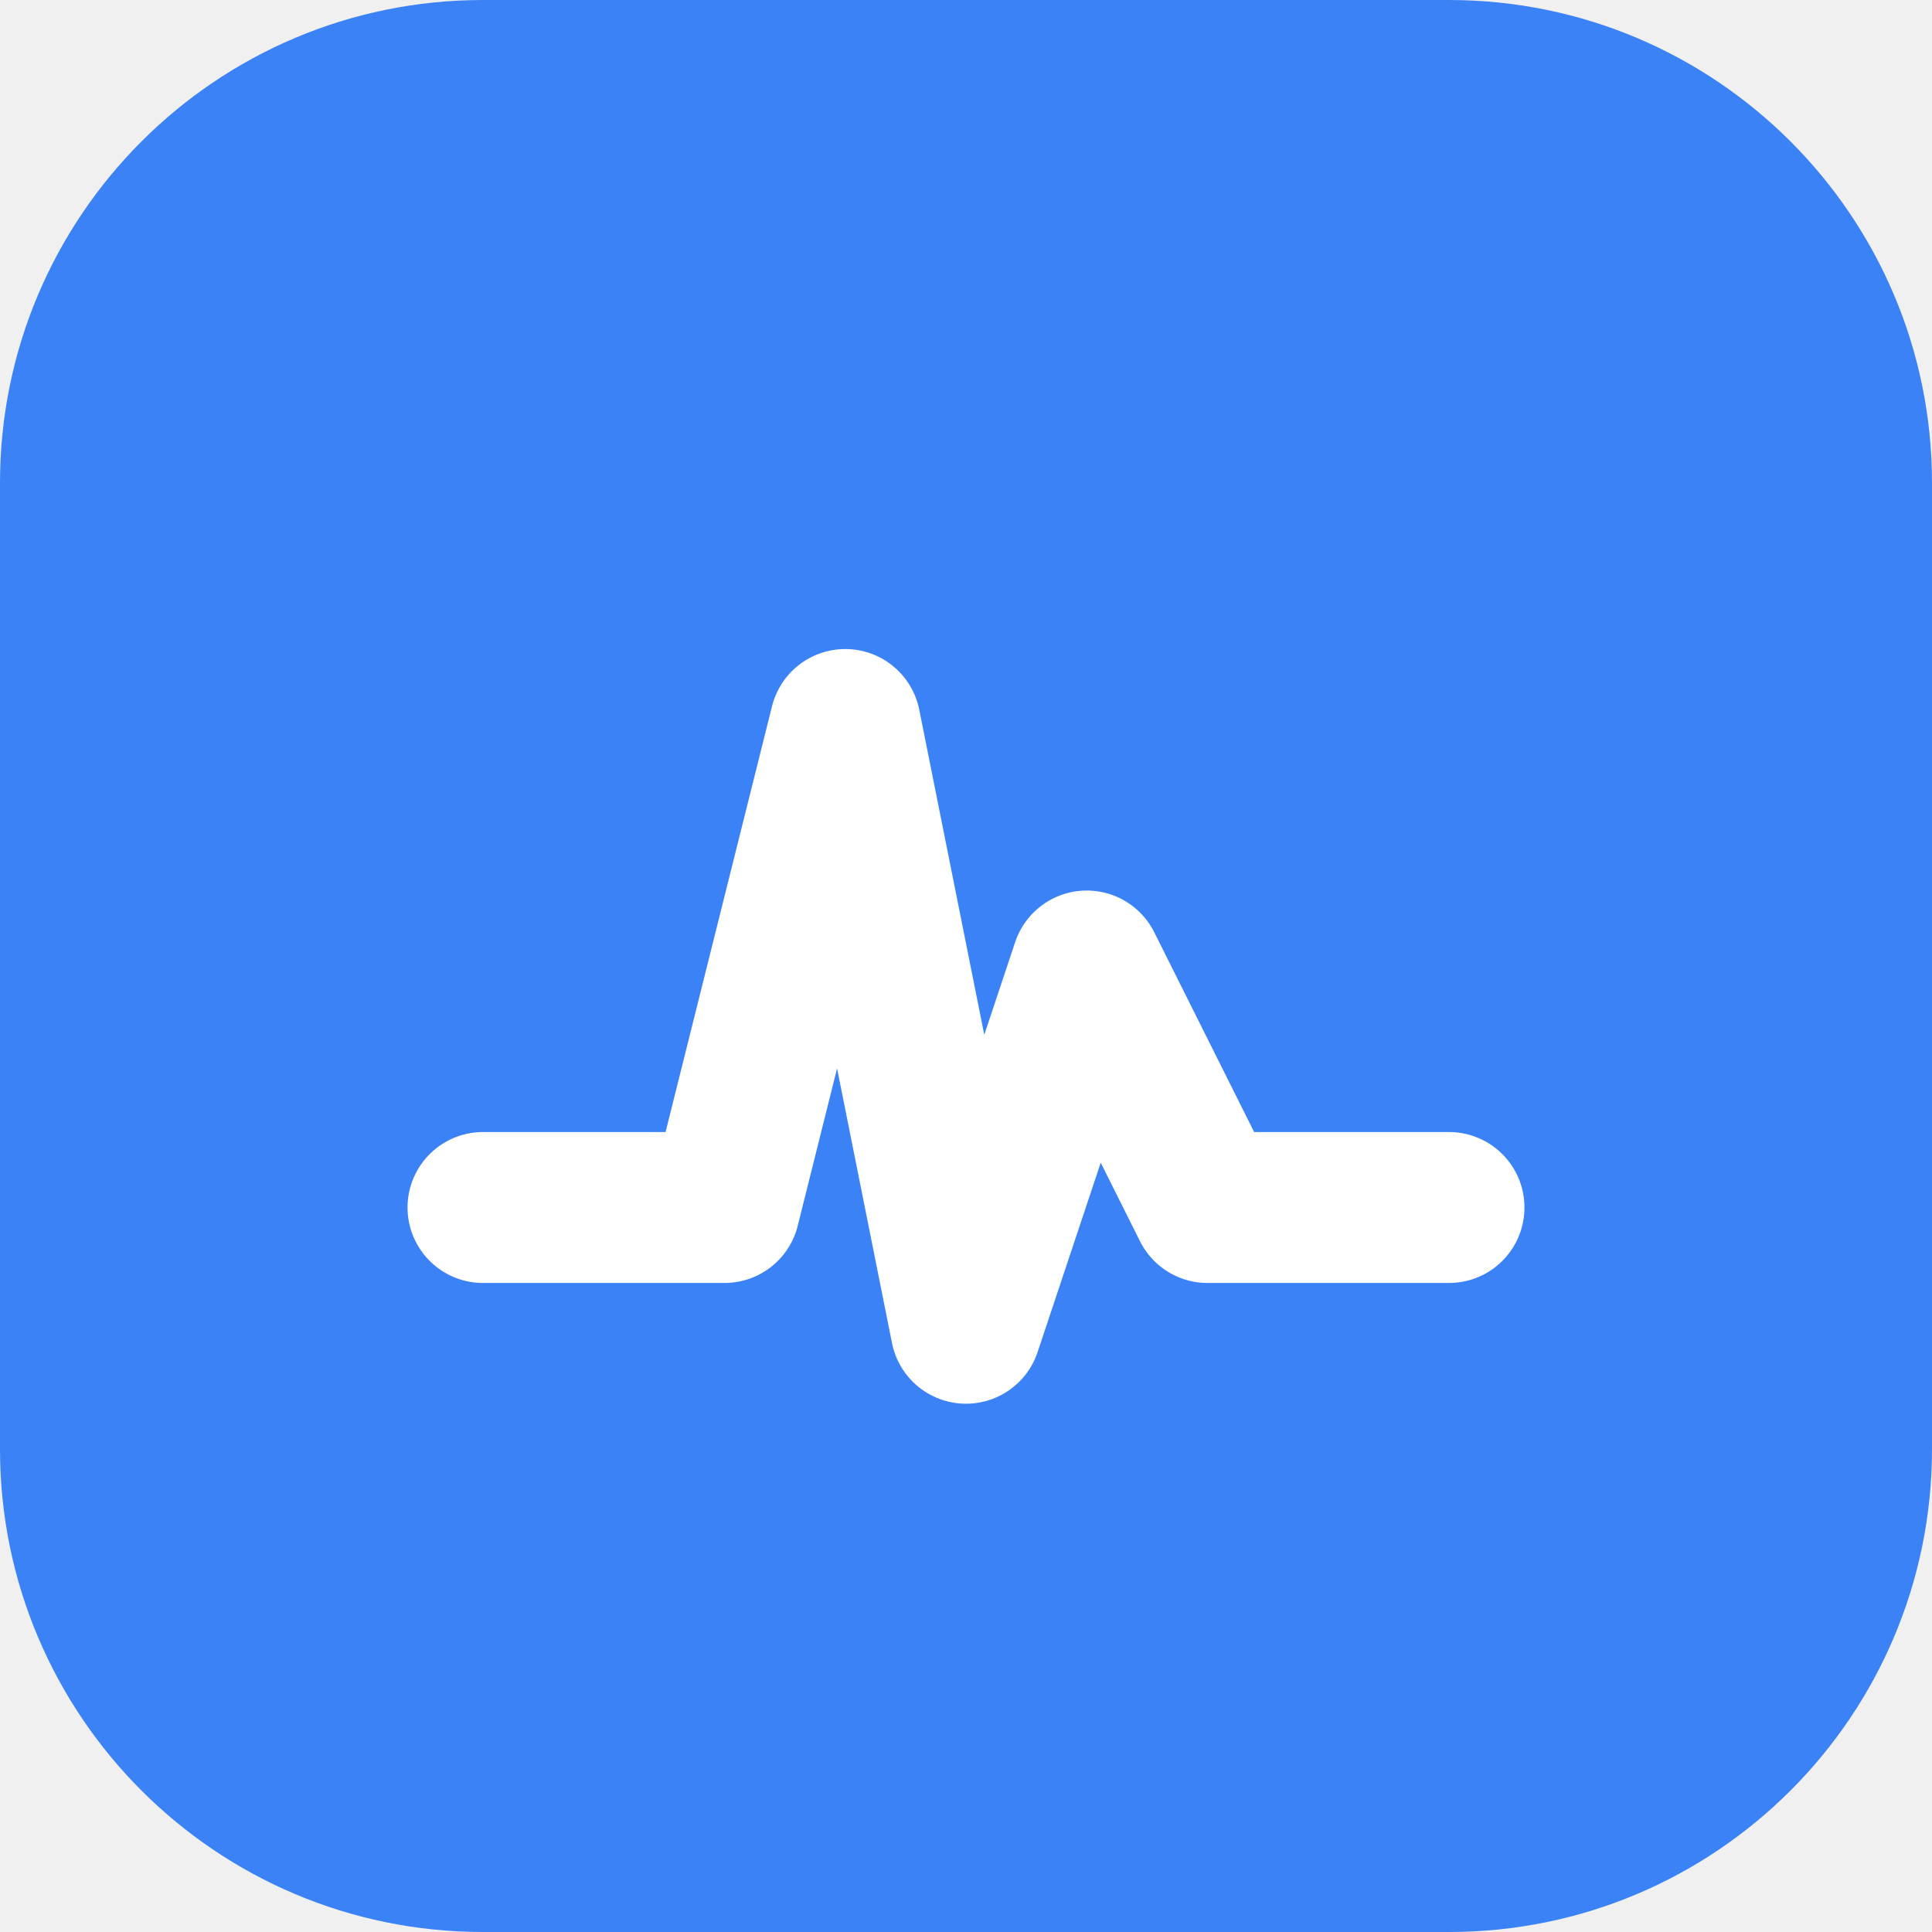
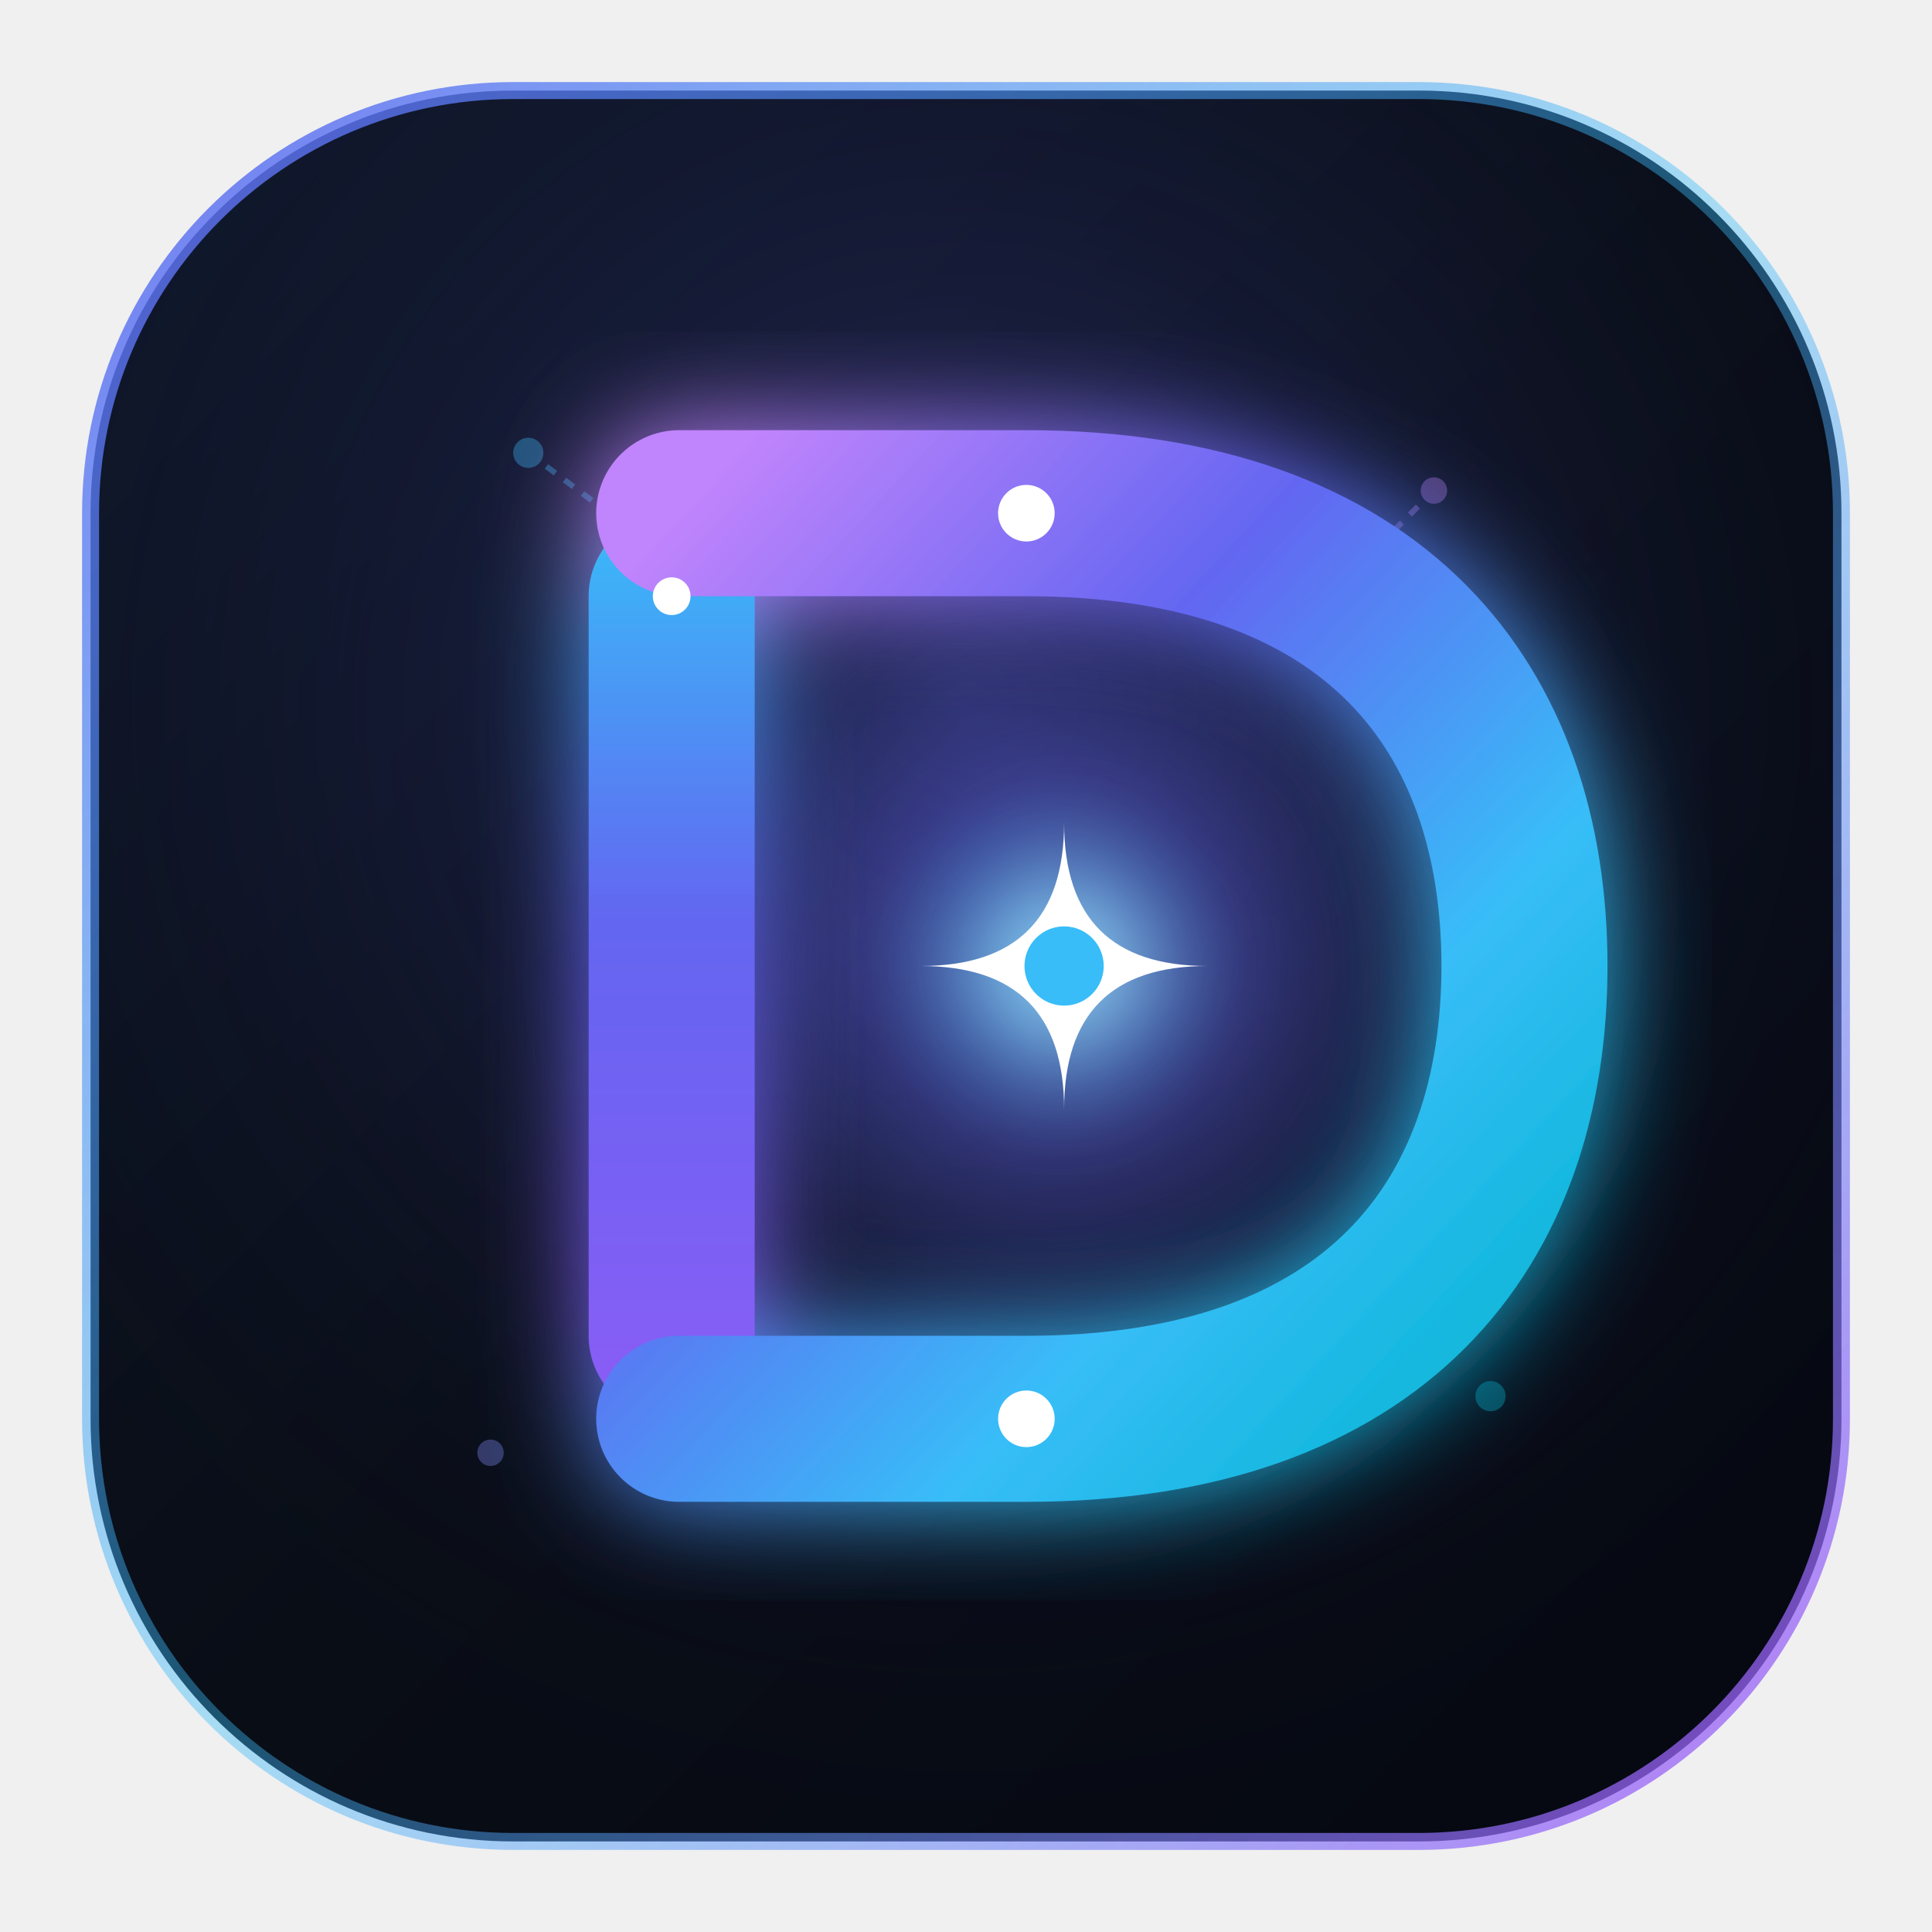
- <svg xmlns="http://www.w3.org/2000/svg" viewBox="0 0 32 32">
-   <rect width="32" height="32" rx="8" fill="#3b82f6" />
-   <polyline points="8,20 12,20 14,12 16,22 18,16 20,20 24,20" fill="none" stroke="#fff" stroke-width="2.5" stroke-linecap="round" stroke-linejoin="round" />
+ <svg xmlns="http://www.w3.org/2000/svg" viewBox="0 0 512 512" width="512" height="512">
+   <defs>
+     <linearGradient id="bgGrad" x1="0%" y1="0%" x2="100%" y2="100%">
+       <stop offset="0%" stop-color="#0f172a" />
+       <stop offset="50%" stop-color="#090d16" />
+       <stop offset="100%" stop-color="#050811" />
+     </linearGradient>
+     <linearGradient id="borderGrad" x1="0%" y1="0%" x2="100%" y2="100%">
+       <stop offset="0%" stop-color="#6366f1" stop-opacity="0.9" />
+       <stop offset="50%" stop-color="#38bdf8" stop-opacity="0.4" />
+       <stop offset="100%" stop-color="#a855f7" stop-opacity="0.8" />
+     </linearGradient>
+     <linearGradient id="stemGrad" x1="0%" y1="0%" x2="0%" y2="100%">
+       <stop offset="0%" stop-color="#38bdf8" />
+       <stop offset="45%" stop-color="#6366f1" />
+       <stop offset="100%" stop-color="#8b5cf6" />
+     </linearGradient>
+     <linearGradient id="loopGrad" x1="0%" y1="0%" x2="100%" y2="100%">
+       <stop offset="0%" stop-color="#c084fc" />
+       <stop offset="35%" stop-color="#6366f1" />
+       <stop offset="70%" stop-color="#38bdf8" />
+       <stop offset="100%" stop-color="#06b6d4" />
+     </linearGradient>
+     <radialGradient id="sparkGlow" cx="50%" cy="50%" r="50%">
+       <stop offset="0%" stop-color="#38bdf8" stop-opacity="0.85" />
+       <stop offset="35%" stop-color="#6366f1" stop-opacity="0.35" />
+       <stop offset="100%" stop-color="#0f172a" stop-opacity="0" />
+     </radialGradient>
+     <radialGradient id="ambientGlow" cx="50%" cy="35%" r="65%">
+       <stop offset="0%" stop-color="#6366f1" stop-opacity="0.3" />
+       <stop offset="100%" stop-color="#0f172a" stop-opacity="0" />
+     </radialGradient>
+     <filter id="glowEffect" x="-20%" y="-20%" width="140%" height="140%">
+       <feGaussianBlur stdDeviation="14" result="blur" />
+       <feMerge>
+         <feMergeNode in="blur" />
+         <feMergeNode in="SourceGraphic" />
+       </feMerge>
+     </filter>
+   </defs>
+   <rect x="24" y="24" width="464" height="464" rx="112" fill="url(#bgGrad)" />
+   <rect x="24" y="24" width="464" height="464" rx="112" fill="url(#ambientGlow)" />
+   <rect x="24" y="24" width="464" height="464" rx="112" fill="none" stroke="url(#borderGrad)" stroke-width="4.5" />
+   <g opacity="0.35">
+     <circle cx="140" cy="120" r="4" fill="#38bdf8" />
+     <circle cx="380" cy="130" r="3.5" fill="#c084fc" />
+     <circle cx="395" cy="370" r="4" fill="#06b6d4" />
+     <circle cx="130" cy="385" r="3.5" fill="#818cf8" />
+     <line x1="140" y1="120" x2="180" y2="150" stroke="#38bdf8" stroke-width="1.5" stroke-dasharray="3,3" />
+     <line x1="380" y1="130" x2="340" y2="170" stroke="#c084fc" stroke-width="1.5" stroke-dasharray="3,3" />
+   </g>
+   <circle cx="280" cy="256" r="145" fill="url(#sparkGlow)" />
+   <g filter="url(#glowEffect)">
+     <rect x="156" y="136" width="44" height="240" rx="22" fill="url(#stemGrad)" />
+     <path d="M 180 136               H 272               C 365 136, 404 188, 404 256               C 404 324, 365 376, 272 376               H 180" fill="none" stroke="url(#loopGrad)" stroke-width="44" stroke-linecap="round" stroke-linejoin="round" />
+     <g transform="translate(282, 256)">
+       <path d="M 0 -38 Q 0 0 -38 0 Q 0 0 0 38 Q 0 0 38 0 Q 0 0 0 -38 Z" fill="#ffffff" />
+       <circle cx="0" cy="0" r="10.5" fill="#38bdf8" />
+     </g>
+   </g>
+   <circle cx="272" cy="136" r="7.5" fill="#ffffff" />
+   <circle cx="272" cy="376" r="7.5" fill="#ffffff" />
+   <circle cx="178" cy="158" r="5" fill="#ffffff" />
</svg>
